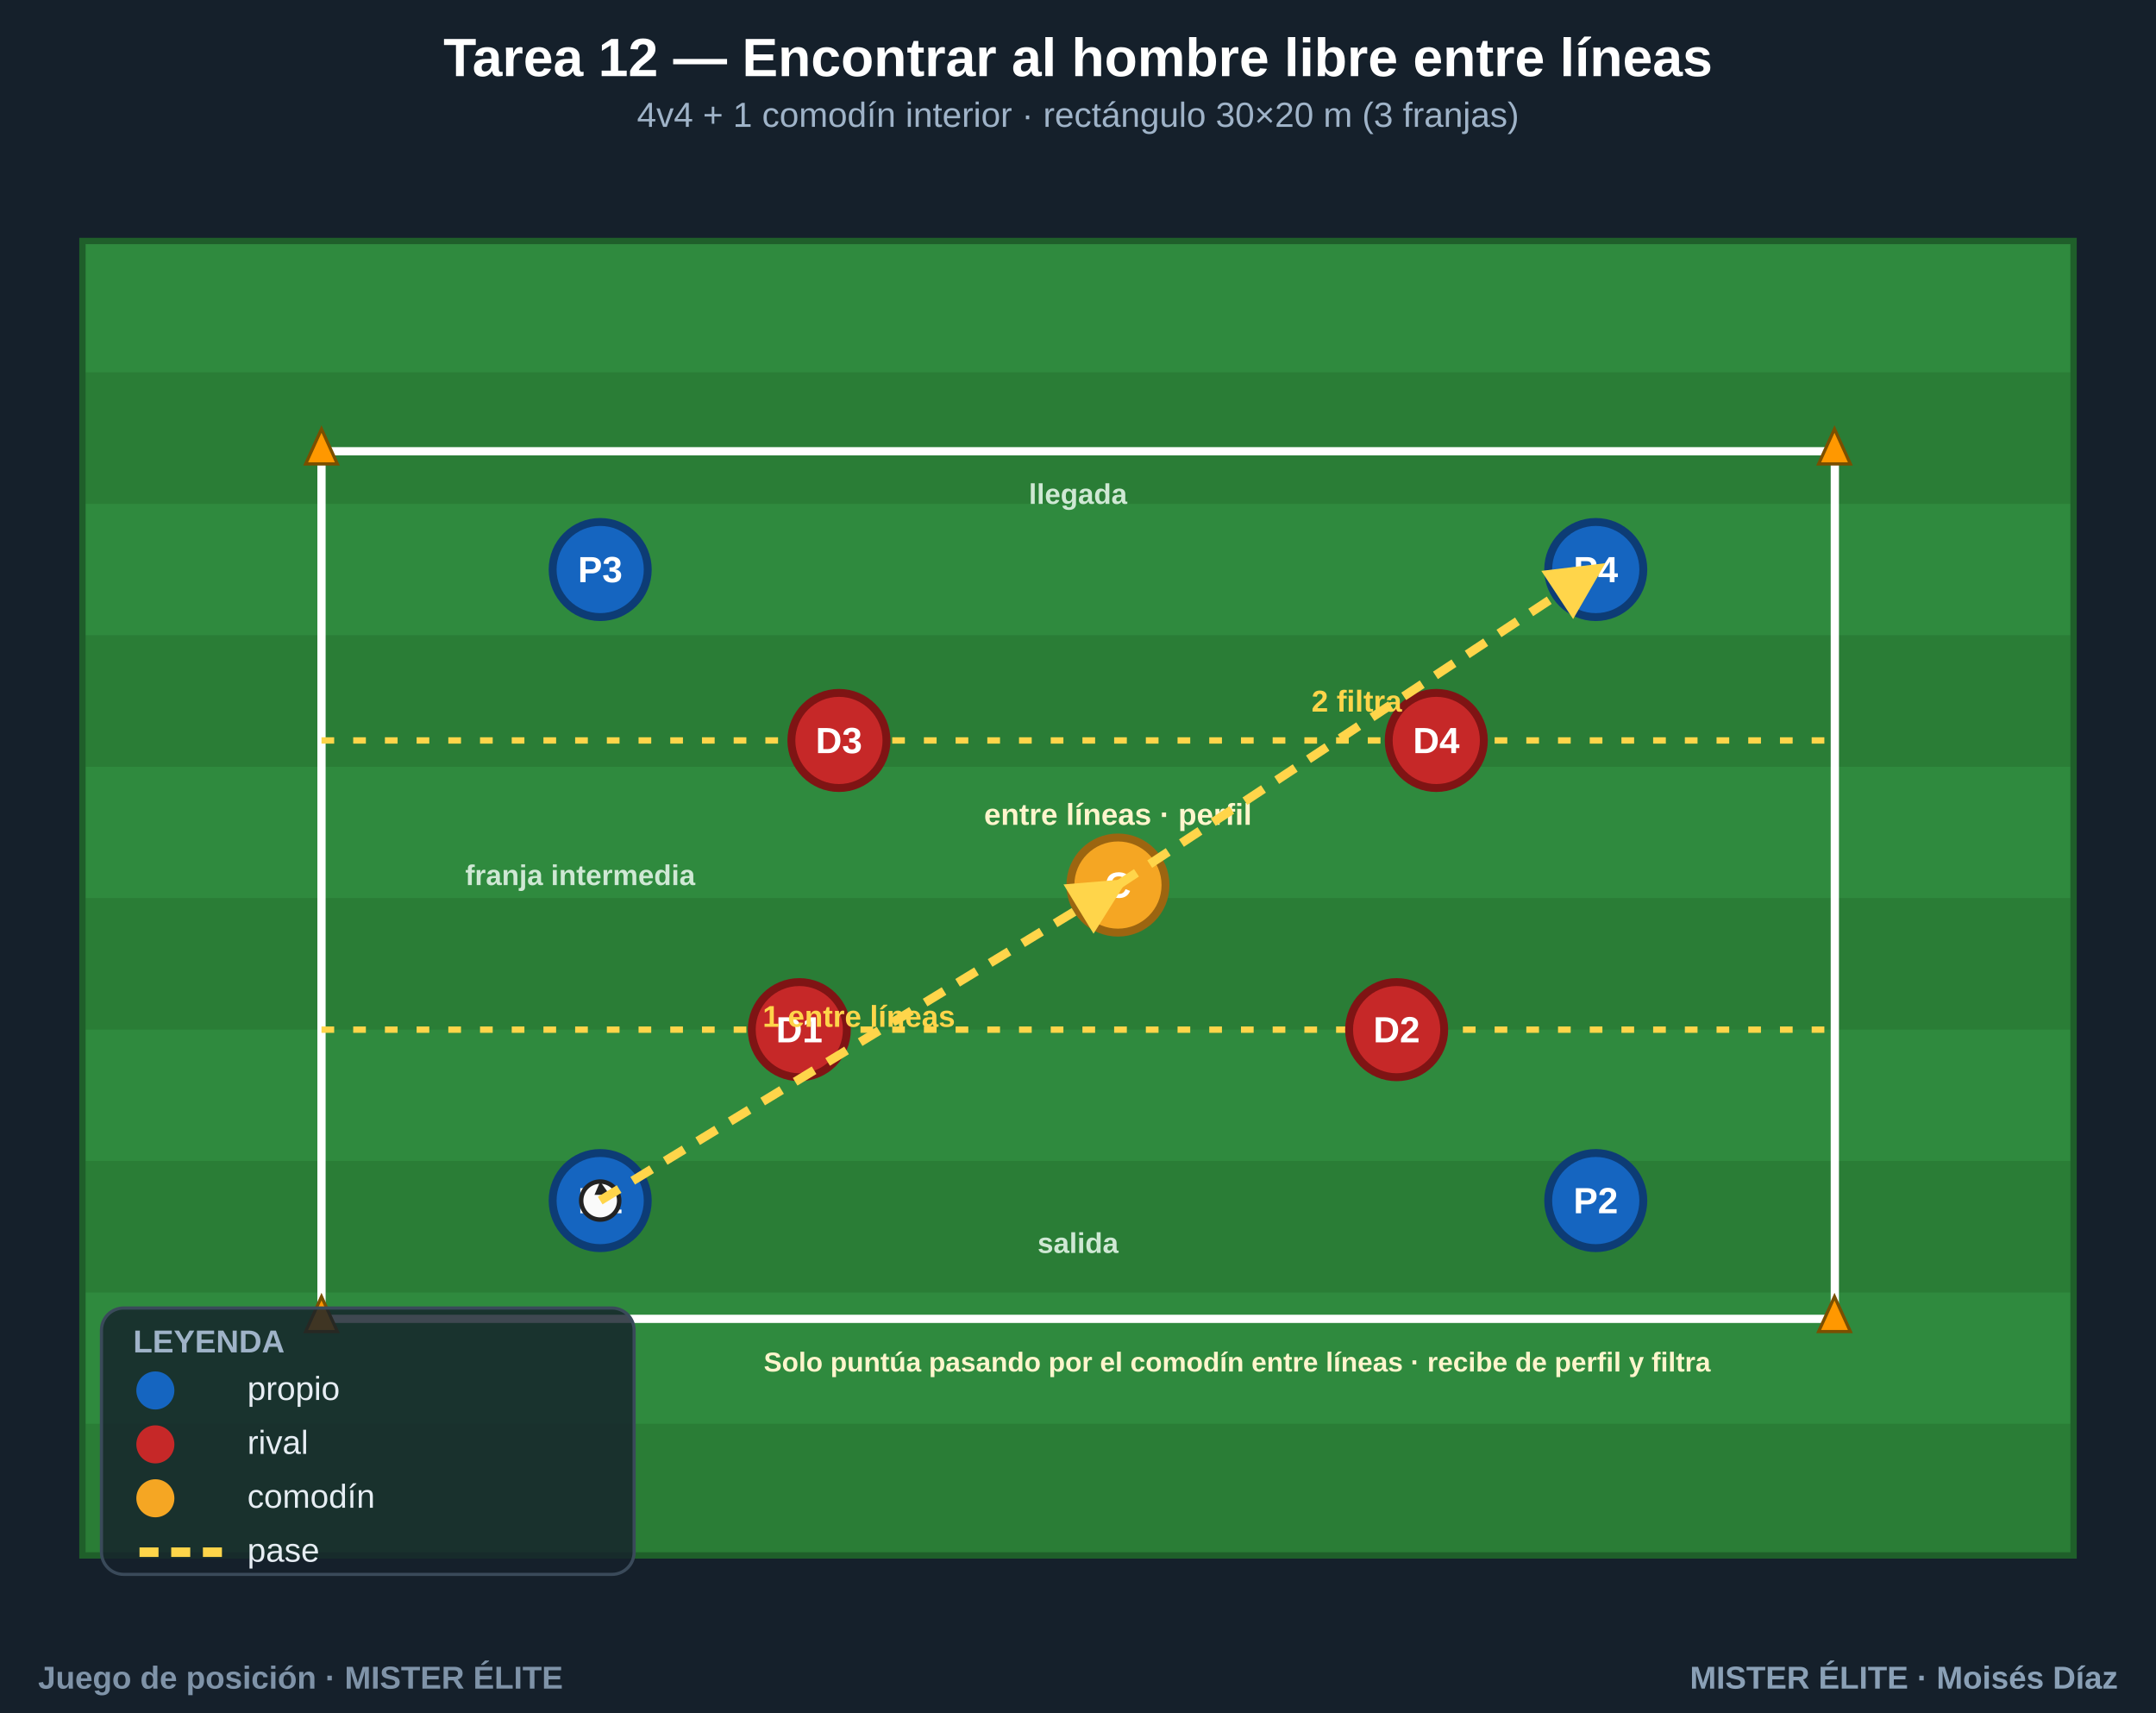
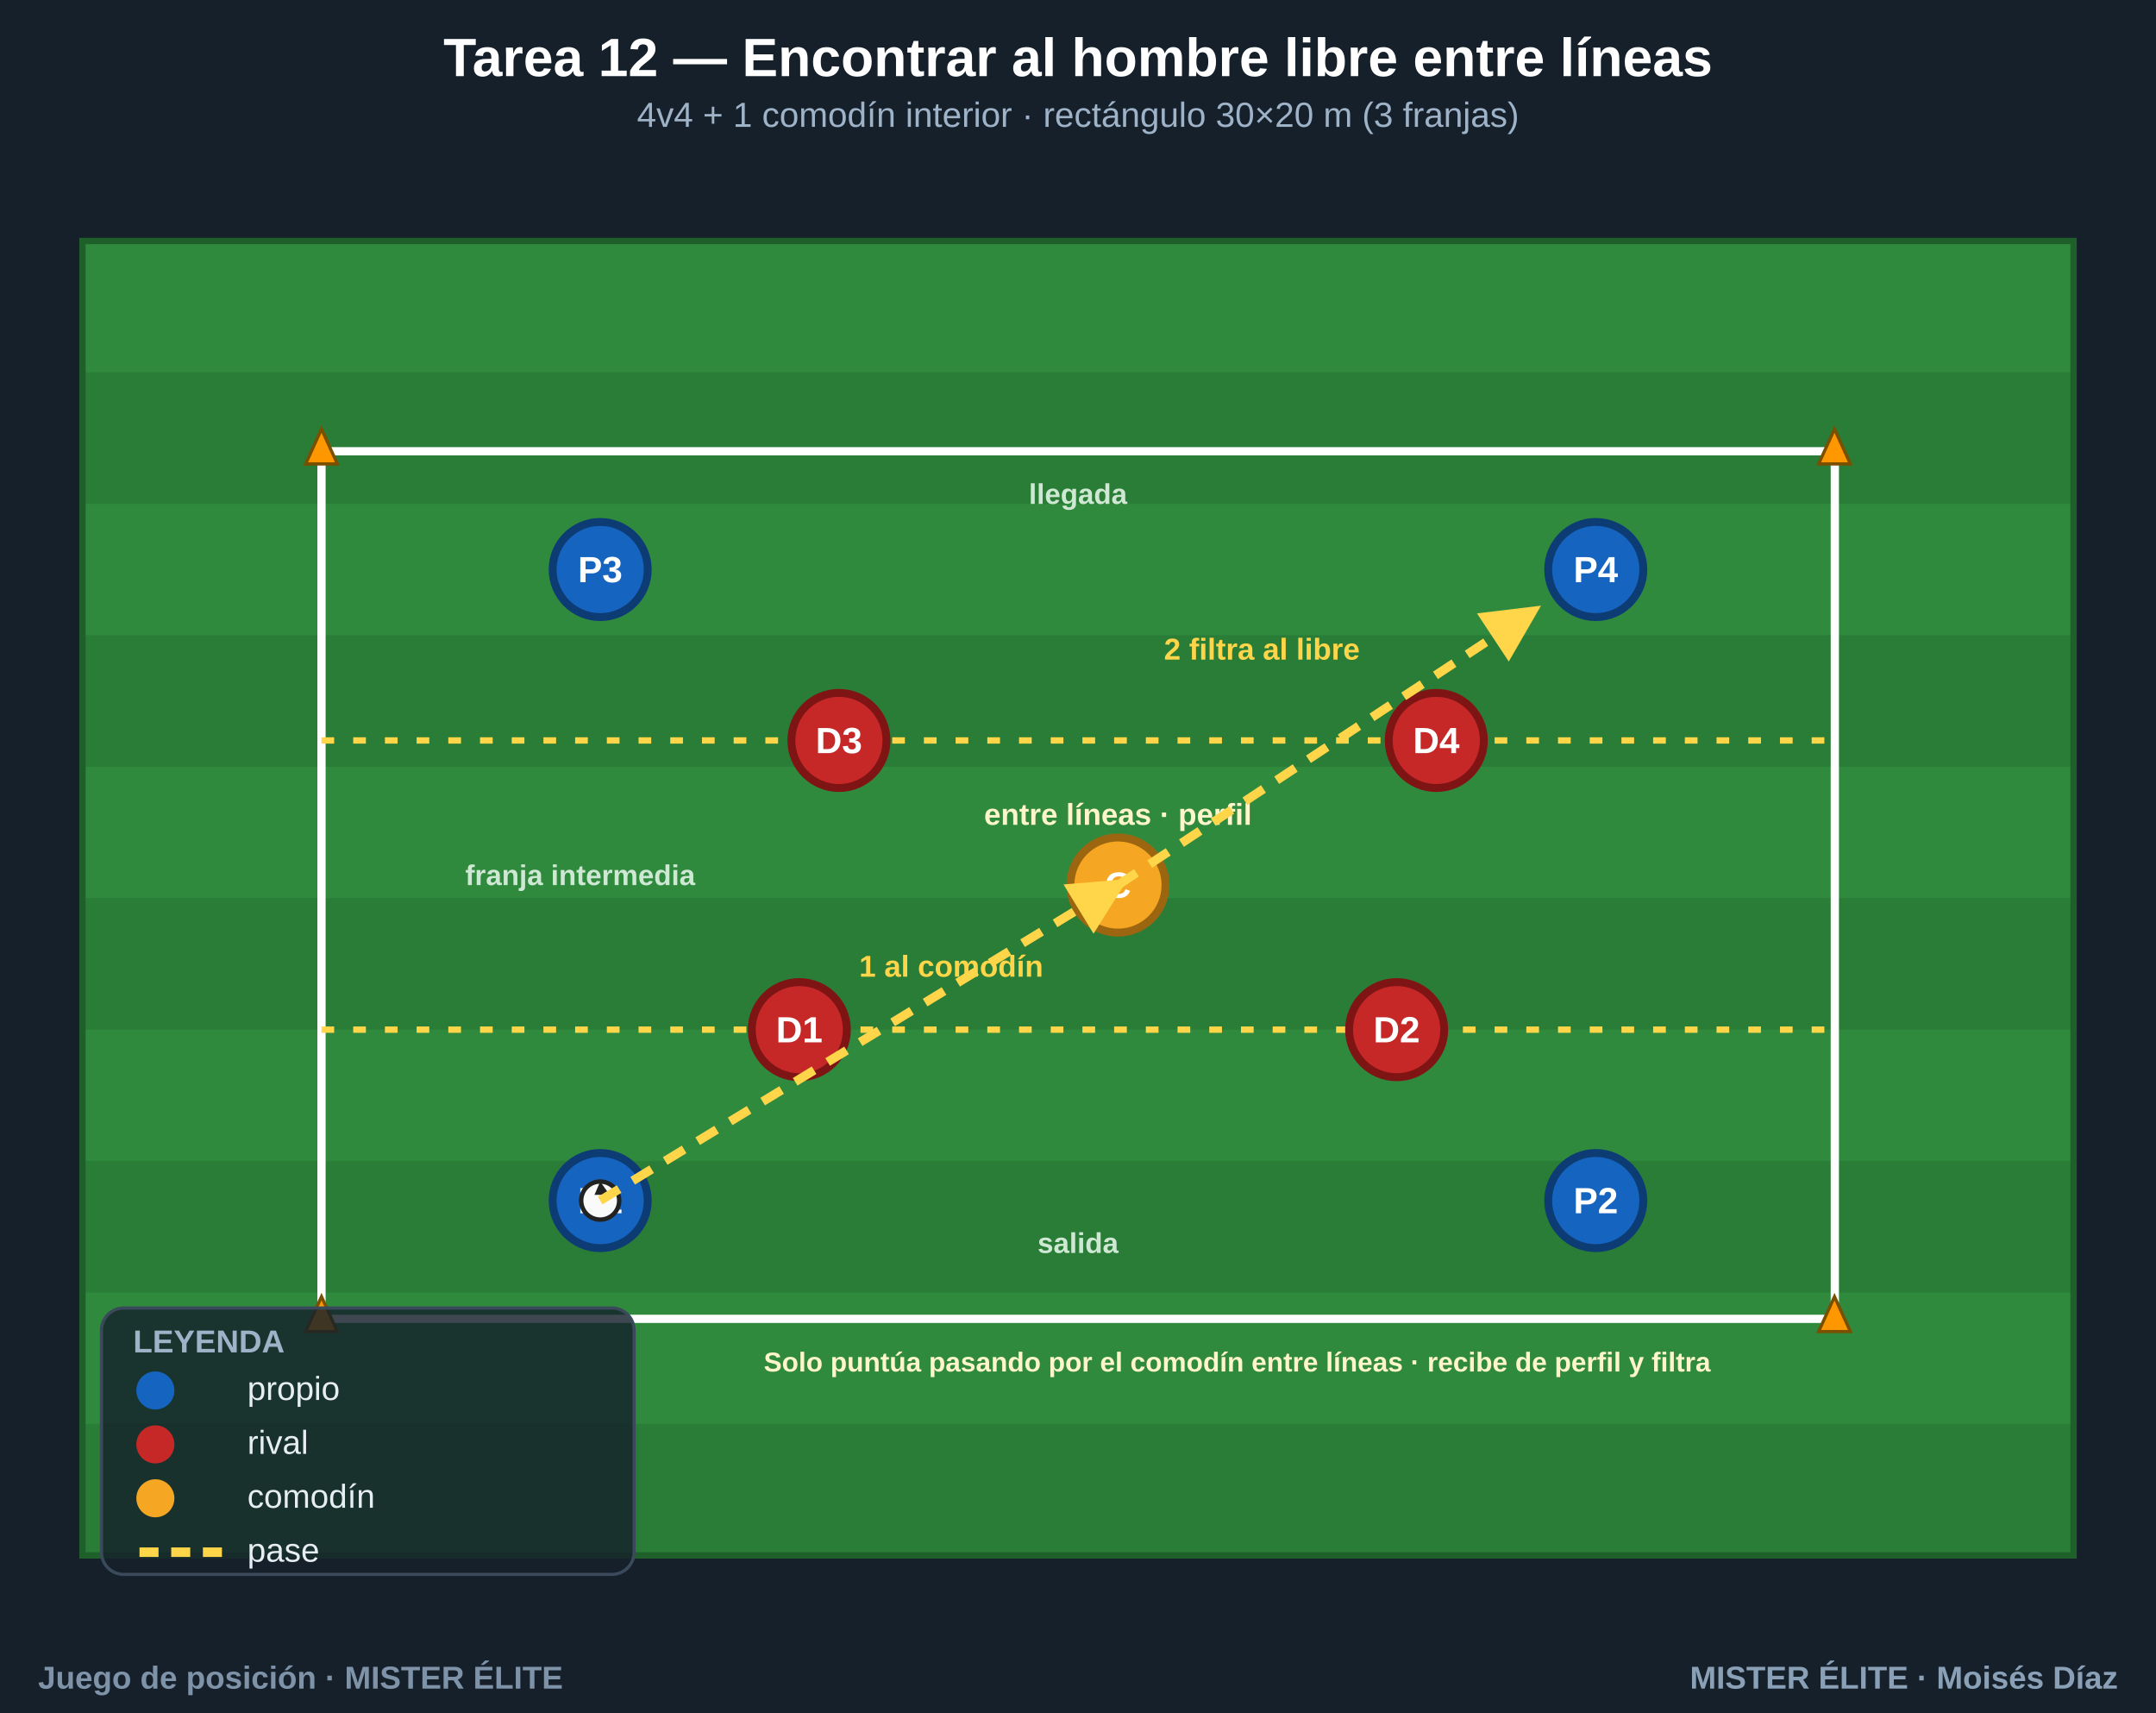
<svg xmlns="http://www.w3.org/2000/svg" viewBox="0 0 680 540" width="680" height="540" font-family="Segoe UI,Arial,sans-serif">
  <defs>
    <marker id="ah_pass" viewBox="0 0 10 10" refX="8" refY="5" markerWidth="6.5" markerHeight="6.5" orient="auto-start-reverse">
      <path d="M0,0 L10,5 L0,10 z" fill="#ffd54a" />
    </marker>
    <marker id="ah_run" viewBox="0 0 10 10" refX="8" refY="5" markerWidth="6.5" markerHeight="6.5" orient="auto-start-reverse">
      <path d="M0,0 L10,5 L0,10 z" fill="#ffffff" />
    </marker>
    <marker id="ah_drive" viewBox="0 0 10 10" refX="8" refY="5" markerWidth="6.5" markerHeight="6.5" orient="auto-start-reverse">
      <path d="M0,0 L10,5 L0,10 z" fill="#7ee0ff" />
    </marker>
    <marker id="ah_white" viewBox="0 0 10 10" refX="8" refY="5" markerWidth="6.5" markerHeight="6.5" orient="auto-start-reverse">
      <path d="M0,0 L10,5 L0,10 z" fill="#ffffff" />
    </marker>
  </defs>
  <rect x="0.0" y="0.0" width="680.0" height="540.5" fill="#15202b" />
  <rect x="26.0" y="76.0" width="628.0" height="41.9" fill="#2f8a3e" />
  <rect x="26.0" y="117.4" width="628.0" height="41.9" fill="#2a7d36" />
  <rect x="26.0" y="158.9" width="628.0" height="41.9" fill="#2f8a3e" />
  <rect x="26.0" y="200.3" width="628.0" height="41.9" fill="#2a7d36" />
  <rect x="26.0" y="241.8" width="628.0" height="41.9" fill="#2f8a3e" />
  <rect x="26.0" y="283.2" width="628.0" height="41.9" fill="#2a7d36" />
  <rect x="26.0" y="324.7" width="628.0" height="41.9" fill="#2f8a3e" />
  <rect x="26.0" y="366.1" width="628.0" height="41.9" fill="#2a7d36" />
  <rect x="26.0" y="407.6" width="628.0" height="41.9" fill="#2f8a3e" />
  <rect x="26.0" y="449.0" width="628.0" height="41.9" fill="#2a7d36" />
  <rect x="26.0" y="76.0" width="628.0" height="414.5" fill="none" stroke="#1f5f2a" stroke-width="2" />
  <rect x="0.0" y="0.0" width="680.0" height="50.0" fill="#15202b" />
  <text x="340.0" y="24.0" font-family="Segoe UI,Arial,sans-serif" font-size="17" font-weight="800" fill="#ffffff" text-anchor="middle">Tarea 12 — Encontrar al hombre libre entre líneas</text>
  <text x="340.0" y="40.0" font-family="Segoe UI,Arial,sans-serif" font-size="11" font-weight="500" fill="#9fb3c8" text-anchor="middle">4v4 + 1 comodín interior · rectángulo 30×20 m (3 franjas)</text>
  <rect x="0.0" y="516.5" width="680.0" height="24.0" fill="#15202b" />
  <text x="668.0" y="532.5" font-family="Segoe UI,Arial,sans-serif" font-size="10" font-weight="700" fill="#8aa0b6" text-anchor="end">MISTER ÉLITE · Moisés Díaz</text>
  <text x="12.0" y="532.5" font-family="Segoe UI,Arial,sans-serif" font-size="10" font-weight="600" fill="#7f93a8" text-anchor="start">Juego de posición · MISTER ÉLITE</text>
  <rect x="101.4" y="142.3" width="477.3" height="273.6" rx="3" fill="none" stroke="#ffffff" stroke-width="2.6" />
  <path d="M101.4,408.9 l5,11 l-10,0 z" fill="#ff9800" stroke="#7a4f00" stroke-width="1" />
  <path d="M101.4,135.3 l5,11 l-10,0 z" fill="#ff9800" stroke="#7a4f00" stroke-width="1" />
  <path d="M578.6,408.9 l5,11 l-10,0 z" fill="#ff9800" stroke="#7a4f00" stroke-width="1" />
  <path d="M578.6,135.3 l5,11 l-10,0 z" fill="#ff9800" stroke="#7a4f00" stroke-width="1" />
  <line x1="101.4" y1="324.7" x2="578.6" y2="324.7" stroke="#ffd54a" stroke-width="2.0" stroke-dasharray="4 6" opacity="1" />
  <line x1="101.4" y1="233.5" x2="578.6" y2="233.5" stroke="#ffd54a" stroke-width="2.0" stroke-dasharray="4 6" opacity="1" />
  <text x="340.0" y="395.1" font-family="Segoe UI,Arial,sans-serif" font-size="9" font-weight="600" fill="#cfe8d4" text-anchor="middle">salida</text>
  <text x="183.0" y="279.1" font-family="Segoe UI,Arial,sans-serif" font-size="9" font-weight="600" fill="#cfe8d4" text-anchor="middle">franja intermedia</text>
  <text x="340.0" y="158.9" font-family="Segoe UI,Arial,sans-serif" font-size="9" font-weight="600" fill="#cfe8d4" text-anchor="middle">llegada</text>
  <g>
    <circle cx="189.3" cy="378.6" r="15" fill="#1565c0" stroke="#0d3c75" stroke-width="2.5" />
    <text x="189.3" y="382.6" font-family="Segoe UI,Arial" font-size="11.5" font-weight="800" fill="#fff" text-anchor="middle">P1</text>
  </g>
  <g>
    <circle cx="503.3" cy="378.6" r="15" fill="#1565c0" stroke="#0d3c75" stroke-width="2.5" />
    <text x="503.3" y="382.6" font-family="Segoe UI,Arial" font-size="11.5" font-weight="800" fill="#fff" text-anchor="middle">P2</text>
  </g>
  <g>
    <circle cx="189.3" cy="179.6" r="15" fill="#1565c0" stroke="#0d3c75" stroke-width="2.5" />
    <text x="189.3" y="183.6" font-family="Segoe UI,Arial" font-size="11.5" font-weight="800" fill="#fff" text-anchor="middle">P3</text>
  </g>
  <g>
    <circle cx="503.3" cy="179.6" r="15" fill="#1565c0" stroke="#0d3c75" stroke-width="2.5" />
    <text x="503.3" y="183.6" font-family="Segoe UI,Arial" font-size="11.5" font-weight="800" fill="#fff" text-anchor="middle">P4</text>
  </g>
  <g>
    <circle cx="352.6" cy="279.1" r="15" fill="#f5a623" stroke="#9c6510" stroke-width="2.5" />
    <text x="352.6" y="283.1" font-family="Segoe UI,Arial" font-size="11.5" font-weight="800" fill="#fff" text-anchor="middle">C</text>
  </g>
  <text x="352.6" y="260.1" font-family="Segoe UI,Arial,sans-serif" font-size="9.5" font-weight="600" fill="#fff5cc" text-anchor="middle">entre líneas · perfil</text>
  <g>
    <circle cx="252.1" cy="324.7" r="15" fill="#c62828" stroke="#7f1414" stroke-width="2.5" />
    <text x="252.1" y="328.7" font-family="Segoe UI,Arial" font-size="11.5" font-weight="800" fill="#fff" text-anchor="middle">D1</text>
  </g>
  <g>
    <circle cx="440.5" cy="324.7" r="15" fill="#c62828" stroke="#7f1414" stroke-width="2.5" />
    <text x="440.5" y="328.7" font-family="Segoe UI,Arial" font-size="11.5" font-weight="800" fill="#fff" text-anchor="middle">D2</text>
  </g>
  <g>
    <circle cx="264.6" cy="233.5" r="15" fill="#c62828" stroke="#7f1414" stroke-width="2.5" />
    <text x="264.6" y="237.5" font-family="Segoe UI,Arial" font-size="11.5" font-weight="800" fill="#fff" text-anchor="middle">D3</text>
  </g>
  <g>
    <circle cx="453.0" cy="233.5" r="15" fill="#c62828" stroke="#7f1414" stroke-width="2.5" />
    <text x="453.0" y="237.5" font-family="Segoe UI,Arial" font-size="11.5" font-weight="800" fill="#fff" text-anchor="middle">D4</text>
  </g>
  <circle cx="189.3" cy="378.6" r="6.0" fill="#fafafa" stroke="#222" stroke-width="1.4" />
  <path d="M189.3,372.6 l3.0,4.2 l-4.8,0 z" fill="#222" />
  <line x1="189.3" y1="378.6" x2="352.6" y2="279.1" stroke="#ffd54a" stroke-width="2.8" stroke-dasharray="7 5" marker-end="url(#ah_pass)" />
-   <text x="270.9" y="323.8" font-family="Segoe UI,Arial,sans-serif" font-size="9.5" font-weight="700" fill="#ffd54a" text-anchor="middle">1 entre líneas</text>
-   <line x1="352.6" y1="279.1" x2="503.3" y2="179.6" stroke="#ffd54a" stroke-width="2.8" stroke-dasharray="7 5" marker-end="url(#ah_pass)" />
-   <text x="427.9" y="224.4" font-family="Segoe UI,Arial,sans-serif" font-size="9.5" font-weight="700" fill="#ffd54a" text-anchor="middle">2 filtra</text>
+   <text x="300.0" y="308.0" font-family="Segoe UI,Arial,sans-serif" font-size="9.5" font-weight="700" fill="#ffd54a" text-anchor="middle">1 al comodín</text>
+   <line x1="352.6" y1="279.1" x2="483.0" y2="193.0" stroke="#ffd54a" stroke-width="2.8" stroke-dasharray="7 5" marker-end="url(#ah_pass)" />
+   <text x="398.0" y="208.0" font-family="Segoe UI,Arial,sans-serif" font-size="9.5" font-weight="700" fill="#ffd54a" text-anchor="middle">2 filtra al libre</text>
  <text x="390.2" y="432.5" font-family="Segoe UI,Arial,sans-serif" font-size="8.6" font-weight="600" fill="#fff5cc" text-anchor="middle">Solo puntúa pasando por el comodín entre líneas · recibe de perfil y filtra</text>
  <g>
    <rect x="32" y="412.48" width="168" height="84" rx="7" fill="#15202b" fill-opacity="0.82" stroke="#3a4a5a" stroke-width="1" />
    <text x="42" y="426.48" font-family="Segoe UI,Arial" font-size="10" font-weight="800" fill="#9fb3c8">LEYENDA</text>
    <circle cx="49" cy="438.48" r="6" fill="#1565c0" />
    <text x="78" y="441.48" font-family="Segoe UI,Arial" font-size="10.5" fill="#e6edf3">propio</text>
    <circle cx="49" cy="455.48" r="6" fill="#c62828" />
    <text x="78" y="458.48" font-family="Segoe UI,Arial" font-size="10.5" fill="#e6edf3">rival</text>
    <circle cx="49" cy="472.48" r="6" fill="#f5a623" />
    <text x="78" y="475.48" font-family="Segoe UI,Arial" font-size="10.5" fill="#e6edf3">comodín</text>
    <line x1="44" y1="489.48" x2="70" y2="489.48" stroke="#ffd54a" stroke-width="3" stroke-dasharray="6 4" />
    <text x="78" y="492.48" font-family="Segoe UI,Arial" font-size="10.5" fill="#e6edf3">pase</text>
  </g>
</svg>
